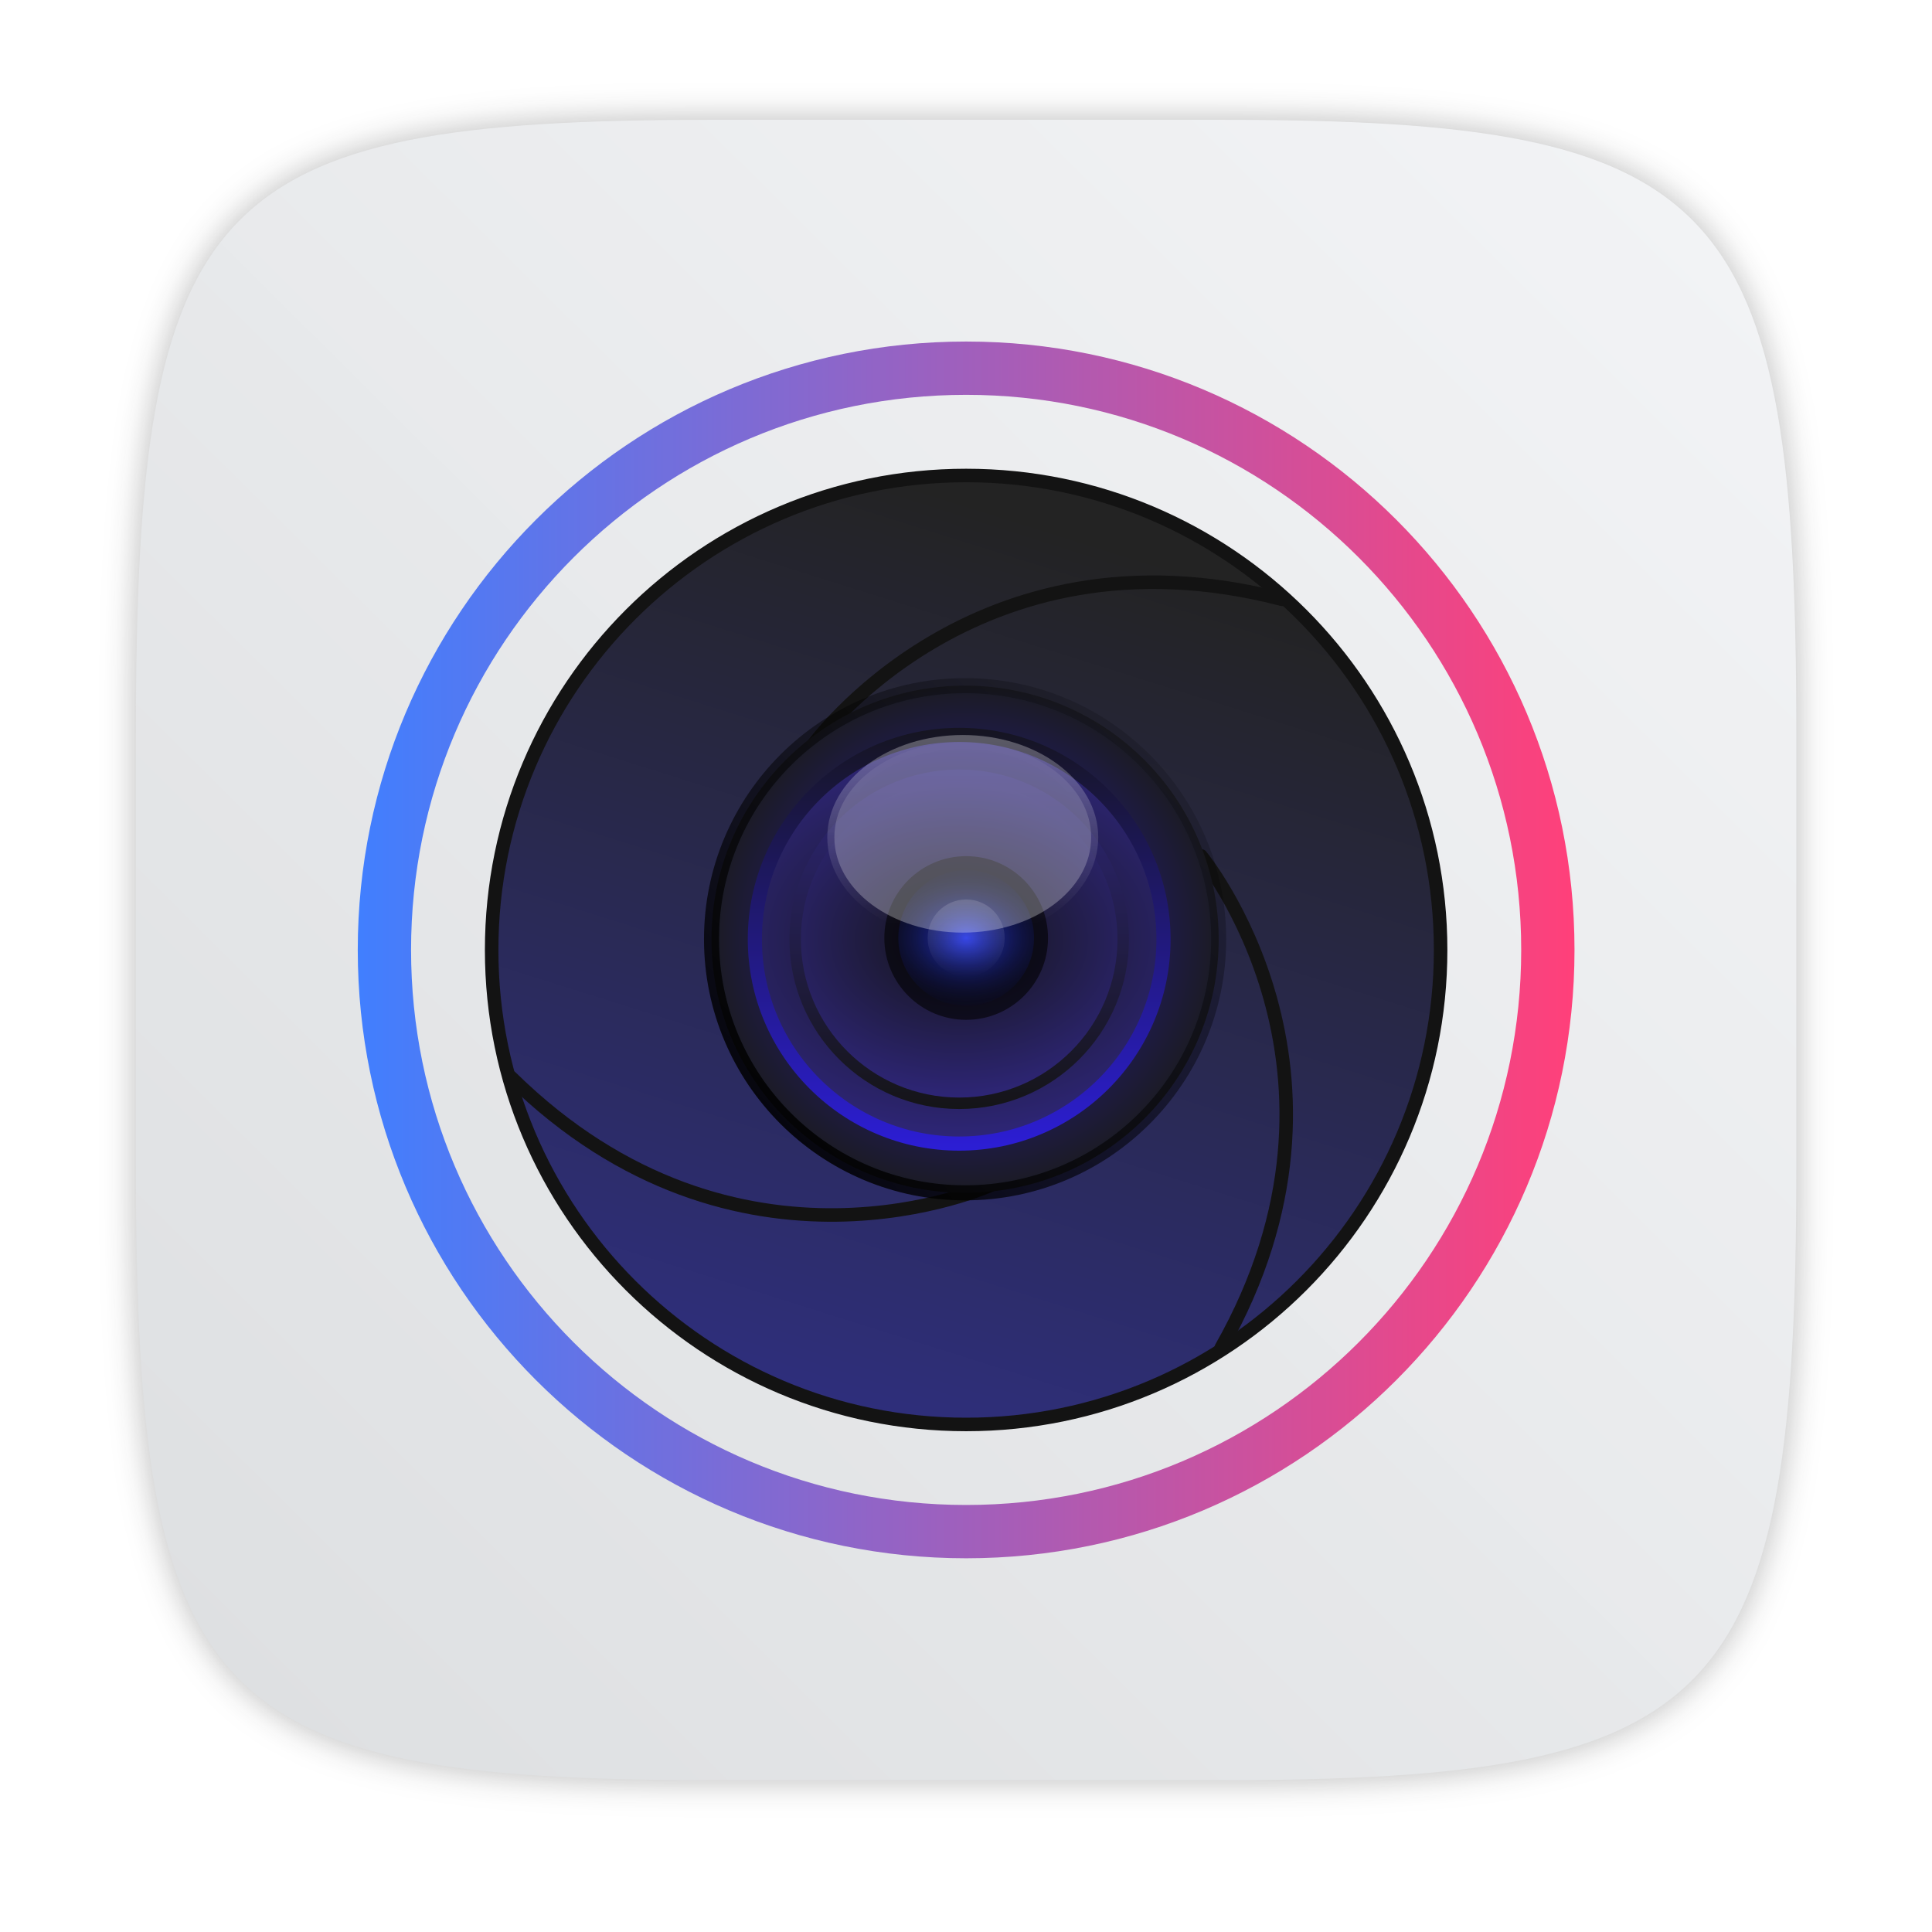
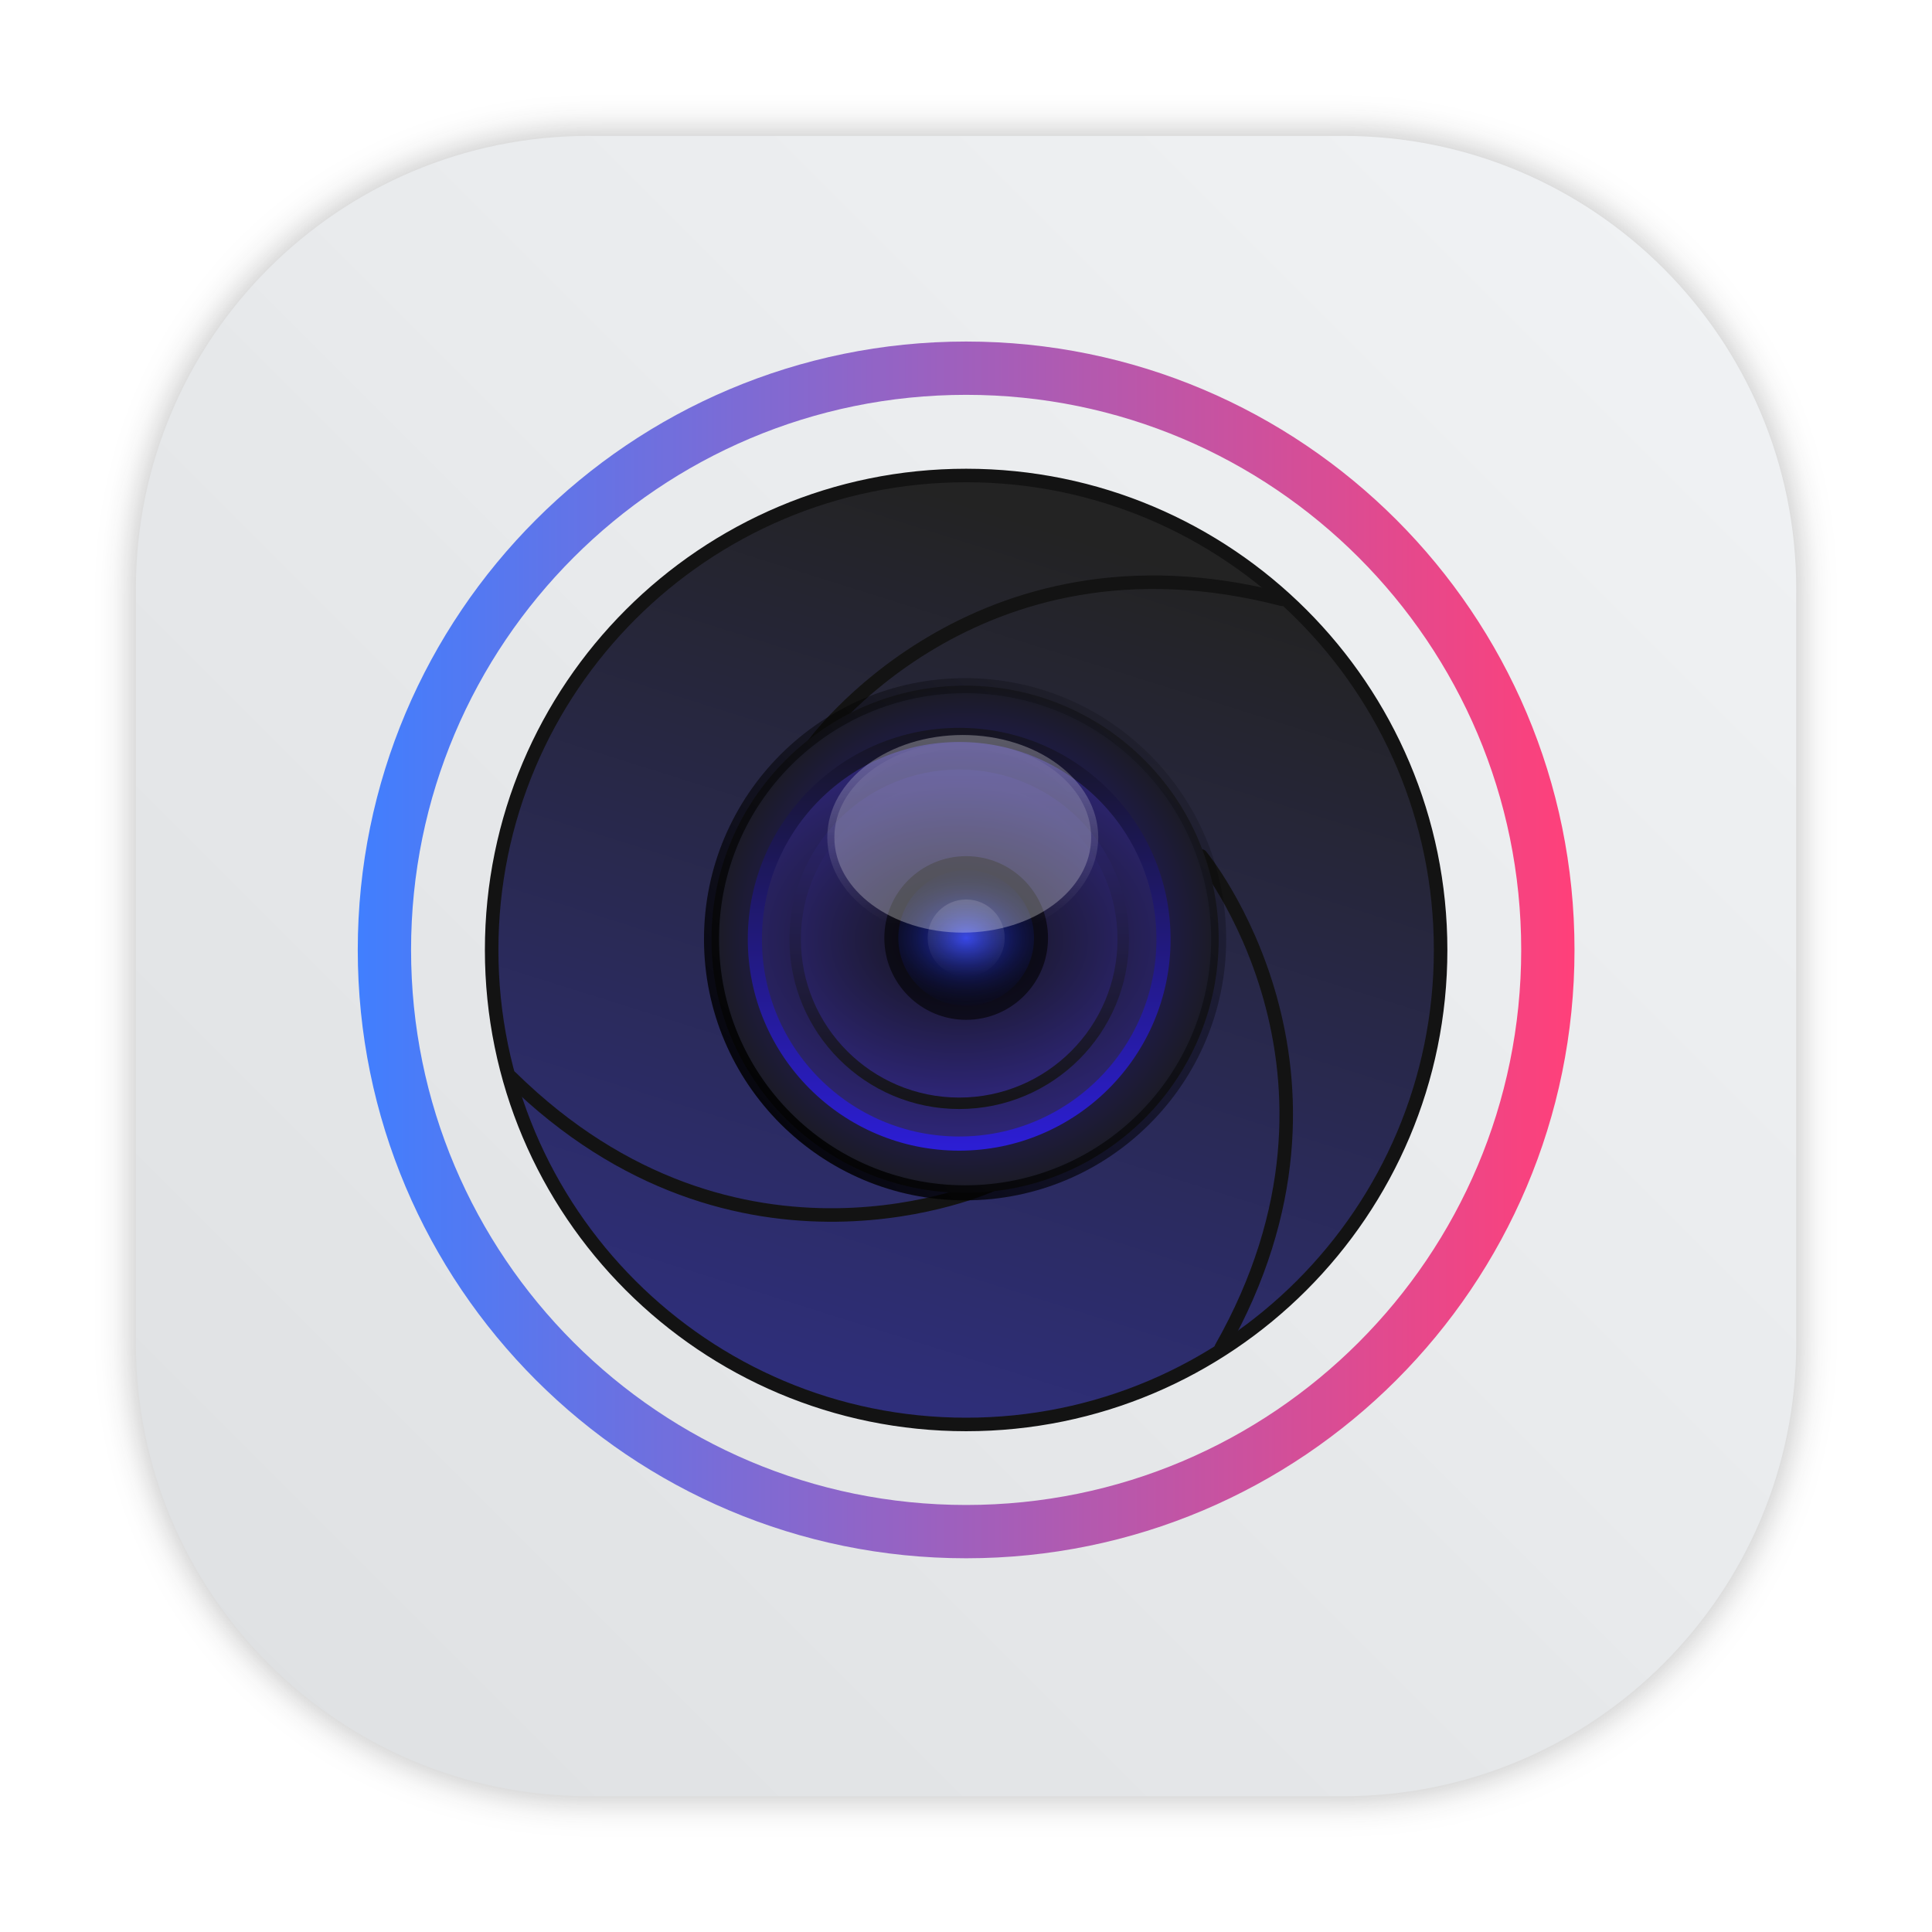
- <svg xmlns="http://www.w3.org/2000/svg" xmlns:xlink="http://www.w3.org/1999/xlink" width="64" height="64" version="1.1" viewBox="0 0 16.933 16.933">
-   <defs>
+ <svg xmlns="http://www.w3.org/2000/svg" xmlns:xlink="http://www.w3.org/1999/xlink" width="64" height="64" version="1.1" viewBox="0 0 16.933 16.933" id="svg99">
+   <defs id="defs57">
    <filter id="filter2761" x="-.024" y="-.024" width="1.048" height="1.048" color-interpolation-filters="sRGB">
-       <feGaussianBlur stdDeviation="0.146" />
+       <feGaussianBlur stdDeviation="0.146" id="feGaussianBlur2" />
    </filter>
    <linearGradient id="a-9" x1="23.487" x2="23.487" y1="15.18" y2="32.913" gradientTransform="matrix(.12676 0 0 .12676 -27.515 6.7925)" gradientUnits="userSpaceOnUse">
-       <stop stop-color="#141414" offset="0" />
-       <stop stop-color="#30277f" offset="1" />
+       <stop stop-color="#141414" offset="0" id="stop5" />
+       <stop stop-color="#30277f" offset="1" id="stop7" />
    </linearGradient>
    <radialGradient id="c-7" cx="24.047" cy="23.949" r="2.987" gradientTransform="matrix(.2056 -3.7539e-8 2.8431e-8 .15571 -39.607 5.456)" gradientUnits="userSpaceOnUse">
-       <stop stop-color="#2839e6" offset="0" />
-       <stop stop-opacity="0" offset="1" />
+       <stop stop-color="#2839e6" offset="0" id="stop10" />
+       <stop stop-opacity="0" offset="1" id="stop12" />
    </radialGradient>
    <linearGradient id="d-6" x1="361.36" x2="361.36" y1="616.07" y2="722.79" gradientTransform="matrix(.0040372 0 0 .0040372 -25.925 7.1257)" gradientUnits="userSpaceOnUse">
-       <stop stop-color="#fff" offset="0" />
-       <stop stop-color="#fff" stop-opacity="0" offset="1" />
+       <stop stop-color="#fff" offset="0" id="stop15" />
+       <stop stop-color="#fff" stop-opacity="0" offset="1" id="stop17" />
    </linearGradient>
    <radialGradient id="radialGradient123131" cx="-24.473" cy="9.835" r="1.141" gradientTransform="matrix(1.4202 0 0 1.0512 .054505 -1.1471)" gradientUnits="userSpaceOnUse" xlink:href="#a-9" />
    <linearGradient id="linearGradient123141" x1="-24.485" x2="-24.485" y1="8.696" y2="9.751" gradientTransform="translate(-10.196 -.6431)" gradientUnits="userSpaceOnUse" xlink:href="#d-6" />
    <linearGradient id="linearGradient123149" x1="-24.478" x2="-24.478" y1="11.104" y2="8.491" gradientTransform="translate(-10.229 -.6431)" gradientUnits="userSpaceOnUse">
-       <stop stop-color="#2d1edc" offset="0" />
-       <stop stop-color="#141414" offset="1" />
+       <stop stop-color="#2d1edc" offset="0" id="stop22" />
+       <stop stop-color="#141414" offset="1" id="stop24" />
    </linearGradient>
    <radialGradient id="radialGradient123155" cx="-24.473" cy="9.835" r="1.141" gradientTransform="matrix(1.1403 0 0 .84405 -6.7958 .89063)" gradientUnits="userSpaceOnUse" xlink:href="#a-9" />
    <linearGradient id="linearGradient123157" x1="-24.478" x2="-24.478" y1="11.104" y2="8.491" gradientTransform="matrix(.8029 0 0 .8029 -15.053 1.2953)" gradientUnits="userSpaceOnUse" xlink:href="#a-9" />
    <radialGradient id="radialGradient123159" cx="-24.473" cy="9.835" r="1.521" gradientTransform="matrix(.93082 0 0 .93082 -11.889 .037279)" gradientUnits="userSpaceOnUse">
-       <stop stop-color="#291dc0" offset="0" />
-       <stop stop-color="#1b1b23" offset="1" />
+       <stop stop-color="#291dc0" offset="0" id="stop29" />
+       <stop stop-color="#1b1b23" offset="1" id="stop31" />
    </radialGradient>
    <linearGradient id="linearGradient123161" x1="361.36" x2="361.36" y1="616.07" y2="722.79" gradientTransform="matrix(.0040372 0 0 .0040372 -36.122 6.4826)" gradientUnits="userSpaceOnUse" xlink:href="#d-6" />
    <linearGradient id="linearGradient123197" x1="-36.117" x2="-33.22" y1="10.638" y2="7.74" gradientUnits="userSpaceOnUse">
-       <stop offset="0" />
-       <stop stop-opacity="0" offset="1" />
+       <stop offset="0" id="stop35" />
+       <stop stop-opacity="0" offset="1" id="stop37" />
    </linearGradient>
    <linearGradient id="linearGradient952" x1="-20.384" x2="-23.272" y1="6.133" y2="15.312" gradientUnits="userSpaceOnUse">
-       <stop stop-color="#232323" offset="0" />
-       <stop stop-color="#323296" offset=".95" />
-       <stop stop-color="#232323" offset="1" />
+       <stop stop-color="#232323" offset="0" id="stop40" />
+       <stop stop-color="#323296" offset=".95" id="stop42" />
+       <stop stop-color="#232323" offset="1" id="stop44" />
    </linearGradient>
    <linearGradient id="linearGradient1000" x1="-25.122" x2="-15.582" y1="9.342" y2="9.342" gradientUnits="userSpaceOnUse">
-       <stop stop-color="#407fff" offset="0" />
-       <stop stop-color="#ff407a" offset="1" />
+       <stop stop-color="#407fff" offset="0" id="stop47" />
+       <stop stop-color="#ff407a" offset="1" id="stop49" />
    </linearGradient>
    <linearGradient id="linearGradient1024" x1="1.331" x2="15.65" y1="15.576" y2="1.17" gradientUnits="userSpaceOnUse">
-       <stop stop-color="#dddfe1" offset="0" />
-       <stop stop-color="#f3f4f6" stop-opacity=".996" offset="1" />
+       <stop stop-color="#dddfe1" offset="0" id="stop52" />
+       <stop stop-color="#f3f4f6" stop-opacity=".996" offset="1" id="stop54" />
+     </linearGradient>
+     <filter color-interpolation-filters="sRGB" height="1.048" width="1.048" y="-.024" x="-.024" id="filter2761-3">
+       <feGaussianBlur id="feGaussianBlur2-3" stdDeviation="0.146" />
+     </filter>
+     <linearGradient gradientUnits="userSpaceOnUse" gradientTransform="matrix(3.7796 0 0 3.7796 -.0026448 .53066)" y2="1.17" y1="15.576" x2="15.65" x1="1.331" id="linearGradient1024-6">
+       <stop id="stop5-7" offset="0" stop-color="#dddfe1" />
+       <stop id="stop7-5" offset="1" stop-opacity=".996" stop-color="#f3f4f6" />
+     </linearGradient>
+     <filter style="color-interpolation-filters:sRGB" id="filter1057" x="-0.027" width="1.054" y="-0.027" height="1.054">
+       <feGaussianBlur stdDeviation="0.619" id="feGaussianBlur1059" />
+     </filter>
+     <linearGradient xlink:href="#linearGradient1051" id="linearGradient1053" x1="-127" y1="60" x2="-72" y2="5" gradientUnits="userSpaceOnUse" gradientTransform="matrix(0.2645781,0,0,0.2645781,34.79202,-0.1349341)" />
+     <linearGradient id="linearGradient1051">
+       <stop style="stop-color:#dee0e2;stop-opacity:1" offset="0" id="stop1047" />
+       <stop style="stop-color:#f1f3f5;stop-opacity:0.996" offset="1" id="stop1049" />
    </linearGradient>
  </defs>
-   <path d="m10.709 1.05c4.405 0 5.035 0.673 5.035 5.388v3.776c0 4.715-0.63 5.388-5.035 5.388h-4.483c-4.405 0-5.035-0.673-5.035-5.388v-3.776c0-4.715 0.63-5.388 5.035-5.388z" enable-background="new" fill="#141414" filter="url(#filter2761)" opacity=".3" />
-   <path d="m10.709 1.05c4.405 0 5.035 0.673 5.035 5.388v3.776c0 4.715-0.63 5.388-5.035 5.388h-4.483c-4.405 0-5.035-0.673-5.035-5.388v-3.776c0-4.715 0.63-5.388 5.035-5.388z" enable-background="new" fill="url(#linearGradient1024)" />
-   <g transform="matrix(1.1176 0 0 1.1176 31.184 -2.1677)">
-     <circle cx="-20.326" cy="9.389" r="4.562" fill="none" stroke="url(#linearGradient1000)" stroke-dashoffset=".421" stroke-width=".418" />
-     <g transform="translate(1.442 .17857)">
-       <circle cx="-21.768" cy="9.211" r="3.721" fill="url(#linearGradient952)" stroke="#131313" stroke-dashoffset=".421" stroke-linecap="round" stroke-width=".106" />
-       <g fill="none" stroke="#131313" stroke-linecap="round" stroke-width=".106">
-         <path d="m-21.571 11.054s-1.985 0.909-3.768-0.846" />
-         <path d="m-19.926 8.473s1.392 1.683 0.158 3.858" />
-         <path d="m-22.976 7.613s1.265-1.78 3.686-1.152" />
+   <rect ry="15" y="4.5" x="4.5" height="55" width="55" id="rect1055" style="opacity:0.3;fill:#141414;fill-opacity:1;stroke-width:2.744;stroke-linecap:round;filter:url(#filter1057)" transform="scale(0.2645781)" />
+   <rect style="fill:url(#linearGradient1053);fill-opacity:1;stroke-width:0.726;stroke-linecap:round" id="rect1045" width="14.552" height="14.552" x="1.191" y="1.191" ry="3.969" />
+   <g transform="matrix(1.1176 0 0 1.1176 31.184 -2.1677)" id="g97">
+     <circle cx="-20.326" cy="9.389" r="4.562" fill="none" stroke="url(#linearGradient1000)" stroke-dashoffset=".421" stroke-width=".418" id="circle65" />
+     <g transform="translate(1.442 .17857)" id="g95">
+       <circle cx="-21.768" cy="9.211" r="3.721" fill="url(#linearGradient952)" stroke="#131313" stroke-dashoffset=".421" stroke-linecap="round" stroke-width=".106" id="circle67" />
+       <g fill="none" stroke="#131313" stroke-linecap="round" stroke-width=".106" id="g75">
+         <path d="m-21.571 11.054s-1.985 0.909-3.768-0.846" id="path69" />
+         <path d="m-19.926 8.473s1.392 1.683 0.158 3.858" id="path71" />
+         <path d="m-22.976 7.613s1.265-1.78 3.686-1.152" id="path73" />
      </g>
-       <g transform="matrix(1.4044 0 0 1.4044 26.913 -3.7824)">
-         <g>
-           <circle cx="-34.669" cy="9.192" r="1.416" fill="url(#radialGradient123159)" stroke="url(#linearGradient123197)" stroke-width=".084" />
-           <circle cx="-34.702" cy="9.192" r="1.141" fill="url(#radialGradient123131)" stroke="url(#linearGradient123149)" stroke-width=".079" />
-           <circle cx="-34.702" cy="9.192" r=".916" fill="url(#radialGradient123155)" stroke="url(#linearGradient123157)" stroke-width=".064" />
+       <g transform="matrix(1.4044 0 0 1.4044 26.913 -3.7824)" id="g93">
+         <g id="g83">
+           <circle cx="-34.669" cy="9.192" r="1.416" fill="url(#radialGradient123159)" stroke="url(#linearGradient123197)" stroke-width=".084" id="circle77" />
+           <circle cx="-34.702" cy="9.192" r="1.141" fill="url(#radialGradient123131)" stroke="url(#linearGradient123149)" stroke-width=".079" id="circle79" />
+           <circle cx="-34.702" cy="9.192" r=".916" fill="url(#radialGradient123155)" stroke="url(#linearGradient123157)" stroke-width=".064" id="circle81" />
        </g>
-         <circle cx="-34.663" cy="9.185" r=".457" fill-opacity=".588" stroke-width="1.625" />
-         <circle cx="-34.663" cy="9.185" r=".379" fill="url(#c-7)" stroke-width="2.02" />
-         <ellipse cx="-34.682" cy="8.623" rx=".717" ry=".532" fill="#fafafa" opacity=".3" stroke="url(#linearGradient123141)" stroke-width=".079" />
-         <circle cx="-34.663" cy="9.185" r=".215" fill="url(#linearGradient123161)" opacity=".15" stroke-width="1.373" />
+         <circle cx="-34.663" cy="9.185" r=".457" fill-opacity=".588" stroke-width="1.625" id="circle85" />
+         <circle cx="-34.663" cy="9.185" r=".379" fill="url(#c-7)" stroke-width="2.02" id="circle87" />
+         <ellipse cx="-34.682" cy="8.623" rx=".717" ry=".532" fill="#fafafa" opacity=".3" stroke="url(#linearGradient123141)" stroke-width=".079" id="ellipse89" />
+         <circle cx="-34.663" cy="9.185" r=".215" fill="url(#linearGradient123161)" opacity=".15" stroke-width="1.373" id="circle91" />
      </g>
    </g>
  </g>
</svg>
